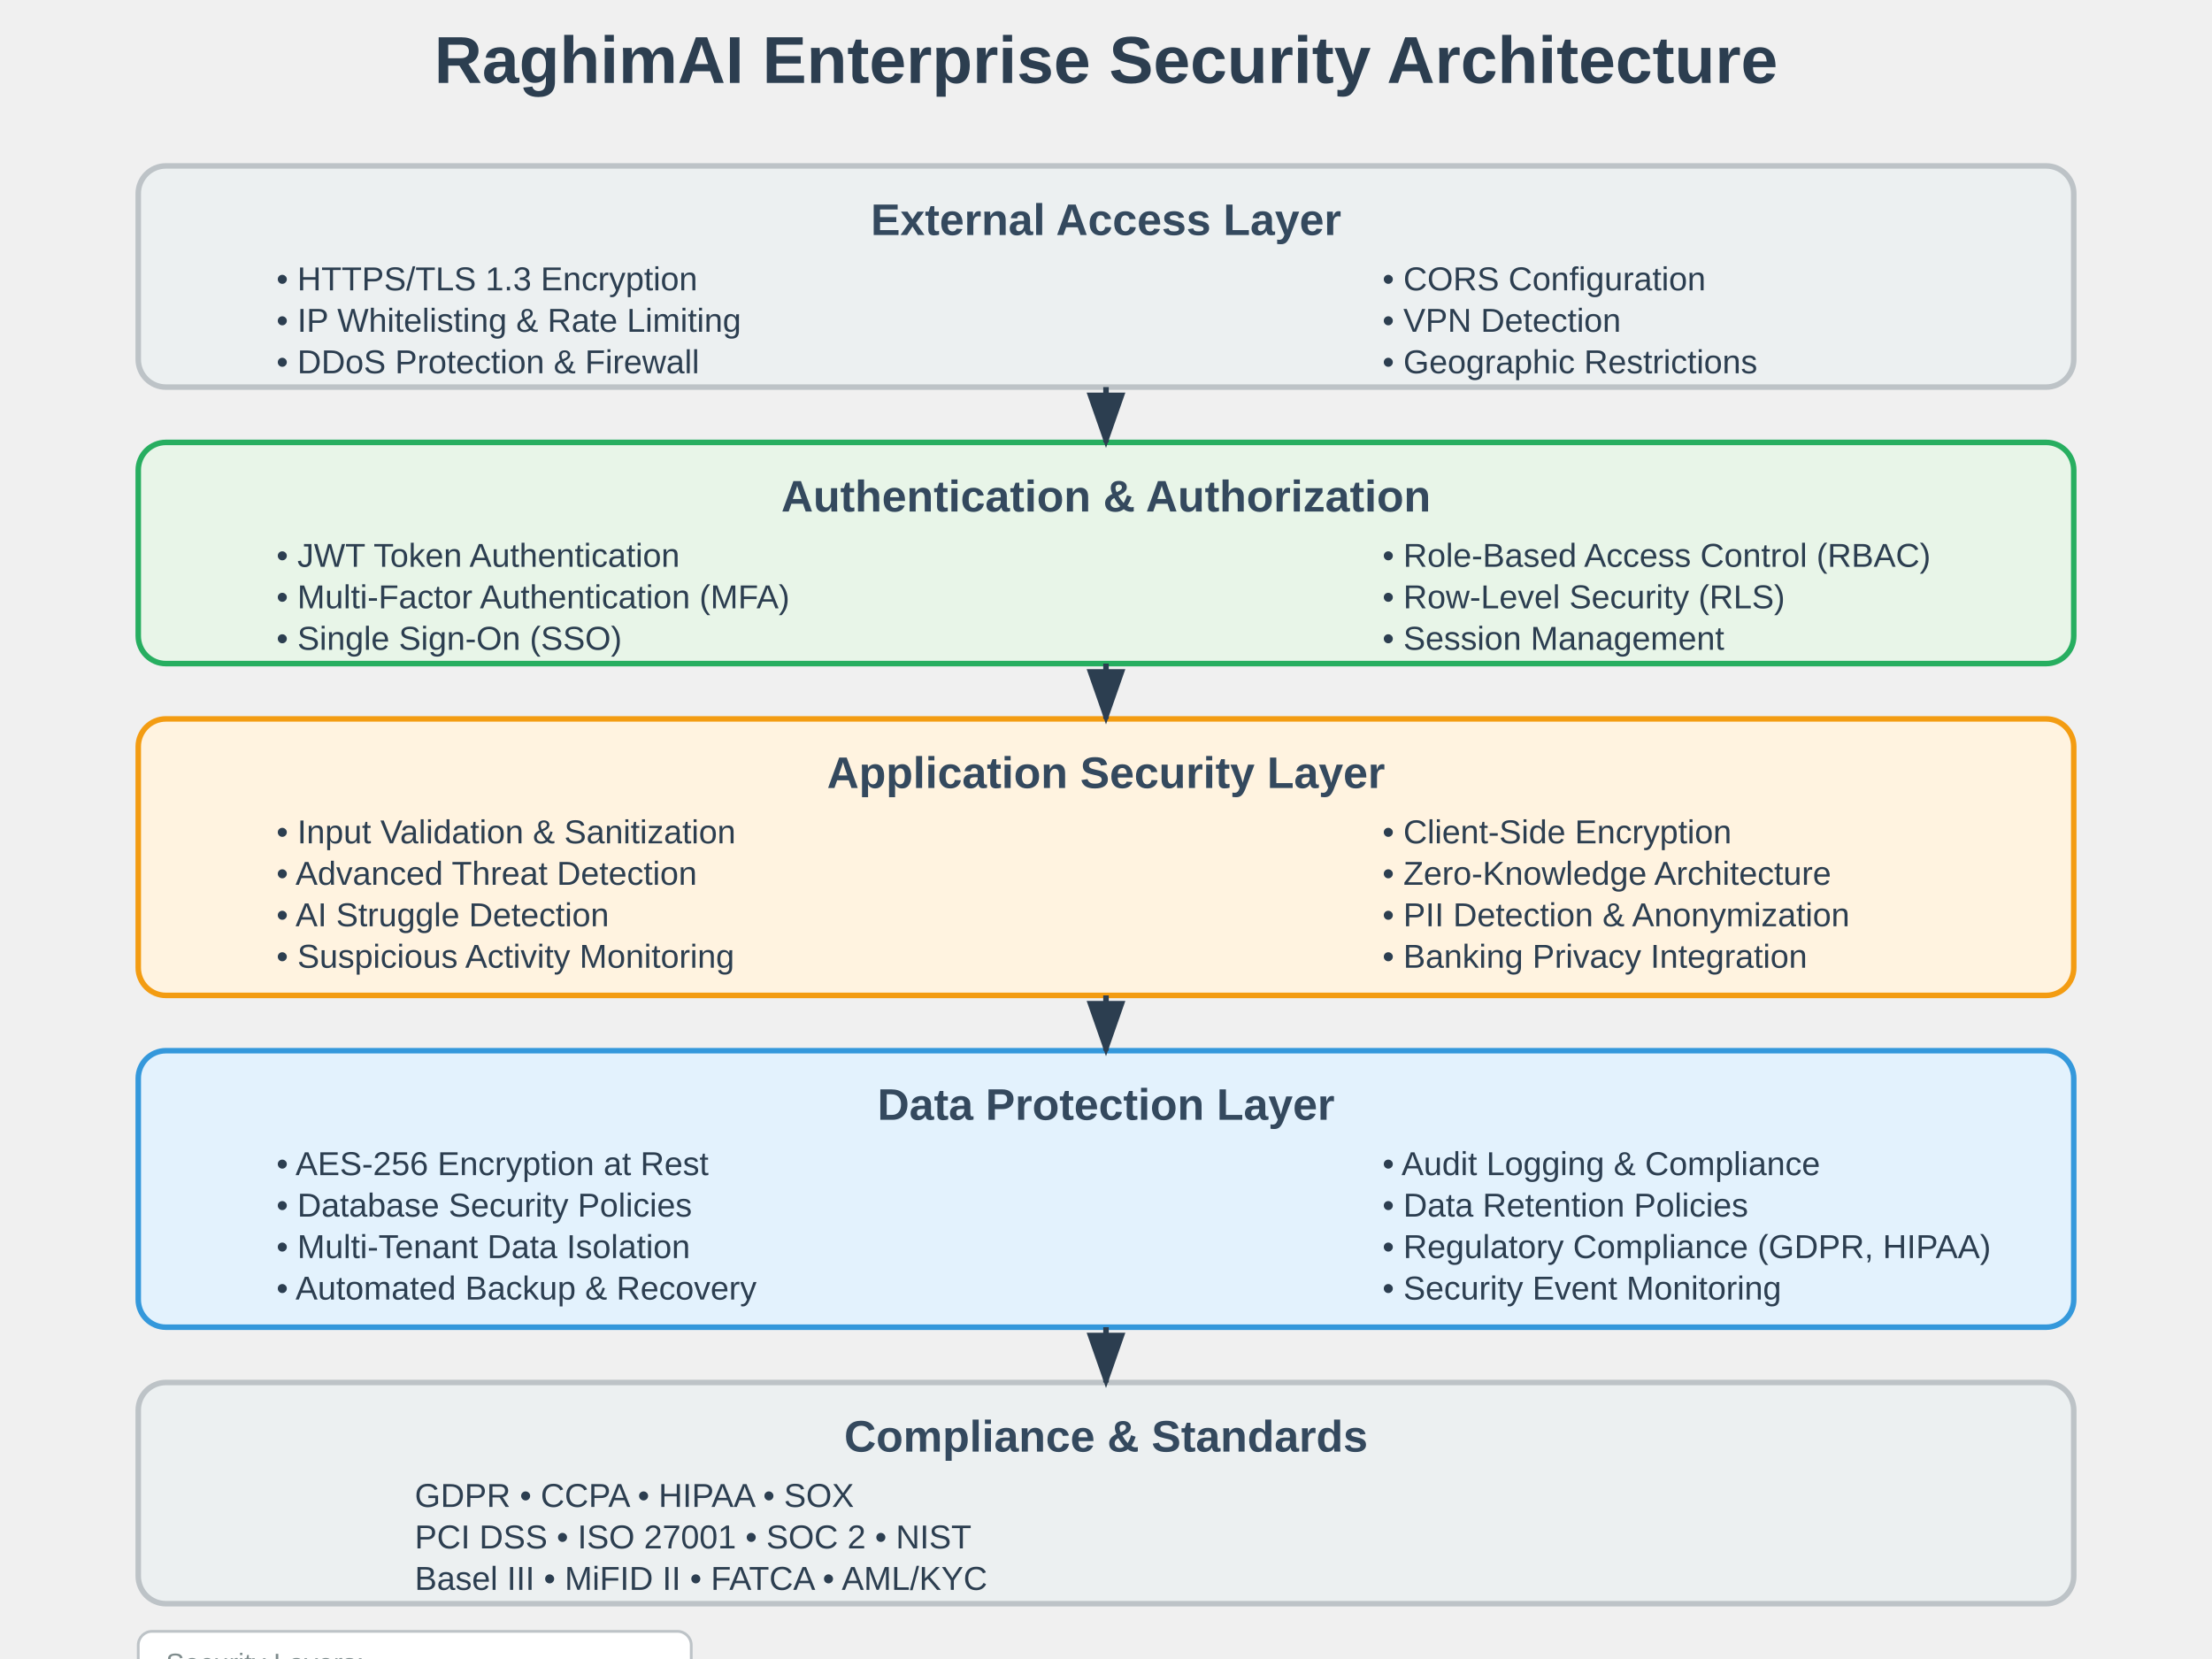
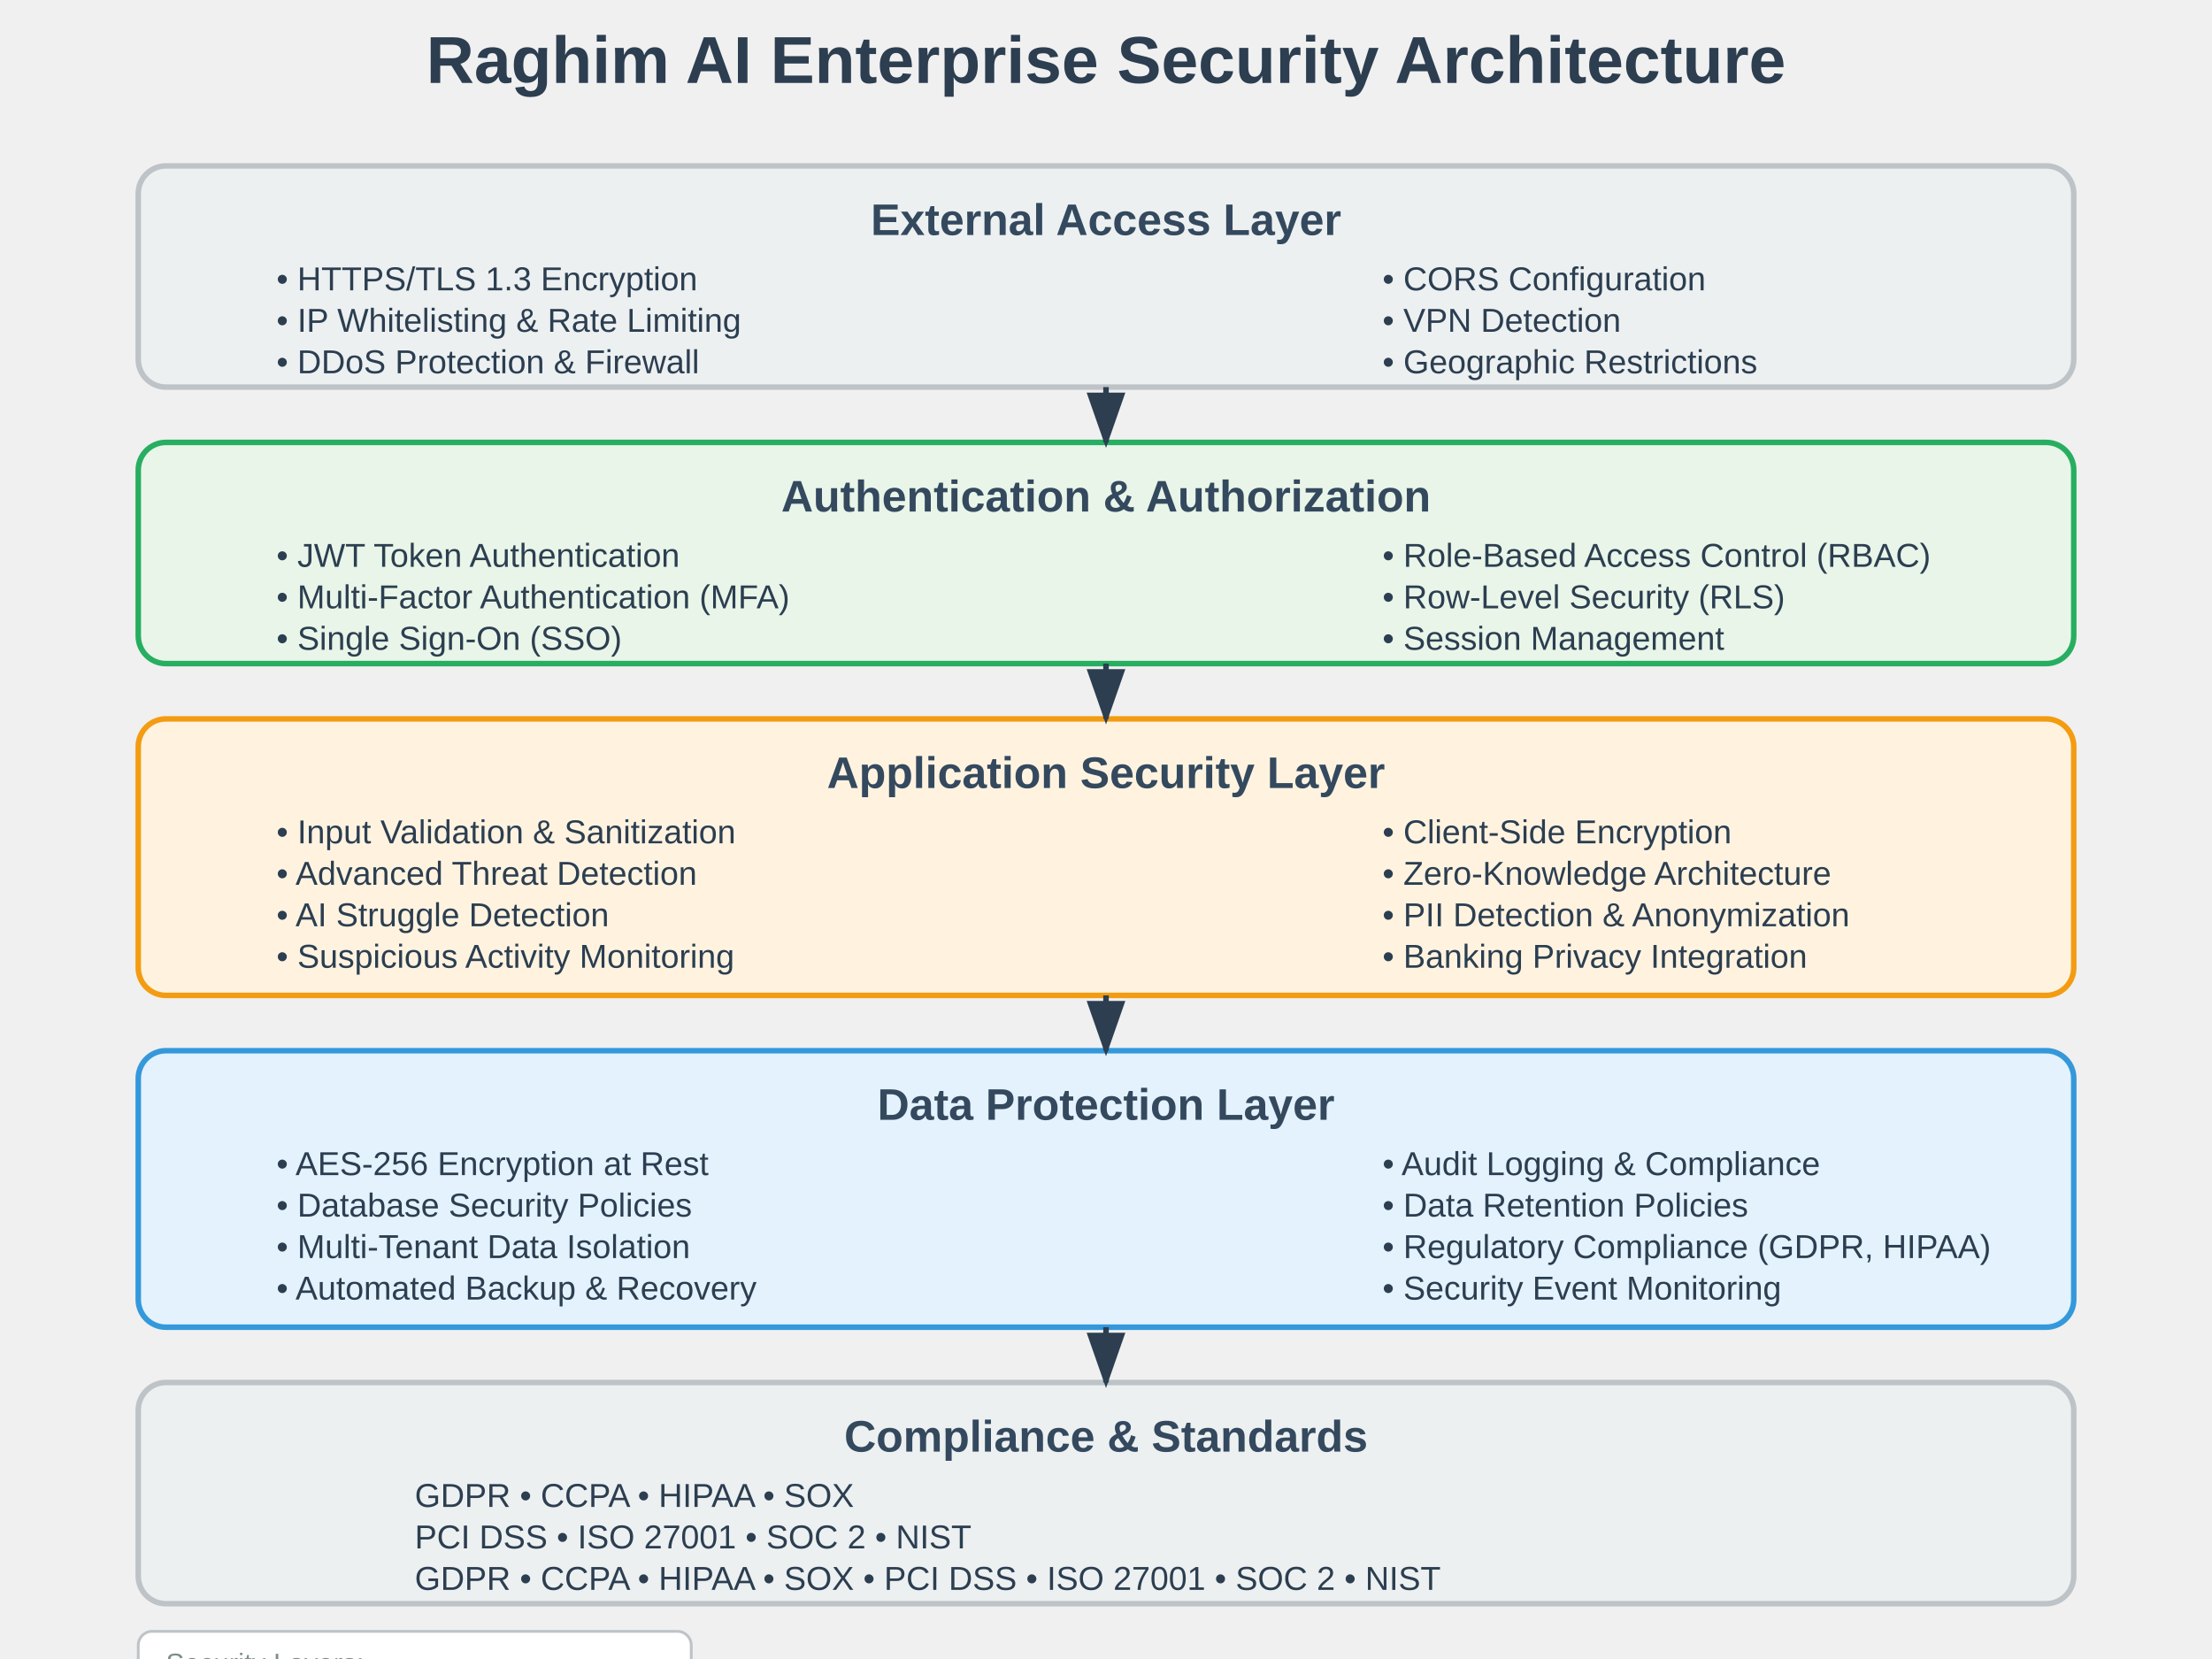
<svg xmlns="http://www.w3.org/2000/svg" width="800" height="600">
  <defs>
    <style>
      .title { font-family: Arial, sans-serif; font-size: 24px; font-weight: bold; fill: #2c3e50; }
      .subtitle { font-family: Arial, sans-serif; font-size: 16px; font-weight: bold; fill: #34495e; }
      .text { font-family: Arial, sans-serif; font-size: 12px; fill: #2c3e50; }
      .small-text { font-family: Arial, sans-serif; font-size: 10px; fill: #7f8c8d; }
      .layer-box { fill: #ecf0f1; stroke: #bdc3c7; stroke-width: 2; }
      .security-box { fill: #e8f5e8; stroke: #27ae60; stroke-width: 2; }
      .data-box { fill: #e3f2fd; stroke: #3498db; stroke-width: 2; }
      .app-box { fill: #fff3e0; stroke: #f39c12; stroke-width: 2; }
      .arrow { stroke: #2c3e50; stroke-width: 2; fill: none; marker-end: url(#arrowhead); }
    </style>
    <marker id="arrowhead" markerWidth="10" markerHeight="7" refX="9" refY="3.5" orient="auto">
      <polygon points="0 0, 10 3.5, 0 7" fill="#2c3e50" />
    </marker>
  </defs>
-   <text x="400" y="30" text-anchor="middle" class="title">RaghimAI Enterprise Security Architecture</text>
+   <text x="400" y="30" text-anchor="middle" class="title">Raghim AI Enterprise Security Architecture</text>
  <rect x="50" y="60" width="700" height="80" class="layer-box" rx="10" />
  <text x="400" y="85" text-anchor="middle" class="subtitle">External Access Layer</text>
  <text x="100" y="105" class="text">• HTTPS/TLS 1.3 Encryption</text>
  <text x="100" y="120" class="text">• IP Whitelisting &amp; Rate Limiting</text>
  <text x="100" y="135" class="text">• DDoS Protection &amp; Firewall</text>
  <text x="500" y="105" class="text">• CORS Configuration</text>
  <text x="500" y="120" class="text">• VPN Detection</text>
  <text x="500" y="135" class="text">• Geographic Restrictions</text>
  <rect x="50" y="160" width="700" height="80" class="security-box" rx="10" />
  <text x="400" y="185" text-anchor="middle" class="subtitle">Authentication &amp; Authorization</text>
  <text x="100" y="205" class="text">• JWT Token Authentication</text>
  <text x="100" y="220" class="text">• Multi-Factor Authentication (MFA)</text>
  <text x="100" y="235" class="text">• Single Sign-On (SSO)</text>
  <text x="500" y="205" class="text">• Role-Based Access Control (RBAC)</text>
  <text x="500" y="220" class="text">• Row-Level Security (RLS)</text>
  <text x="500" y="235" class="text">• Session Management</text>
  <rect x="50" y="260" width="700" height="100" class="app-box" rx="10" />
  <text x="400" y="285" text-anchor="middle" class="subtitle">Application Security Layer</text>
  <text x="100" y="305" class="text">• Input Validation &amp; Sanitization</text>
  <text x="100" y="320" class="text">• Advanced Threat Detection</text>
  <text x="100" y="335" class="text">• AI Struggle Detection</text>
  <text x="100" y="350" class="text">• Suspicious Activity Monitoring</text>
  <text x="500" y="305" class="text">• Client-Side Encryption</text>
  <text x="500" y="320" class="text">• Zero-Knowledge Architecture</text>
  <text x="500" y="335" class="text">• PII Detection &amp; Anonymization</text>
  <text x="500" y="350" class="text">• Banking Privacy Integration</text>
  <rect x="50" y="380" width="700" height="100" class="data-box" rx="10" />
  <text x="400" y="405" text-anchor="middle" class="subtitle">Data Protection Layer</text>
  <text x="100" y="425" class="text">• AES-256 Encryption at Rest</text>
  <text x="100" y="440" class="text">• Database Security Policies</text>
  <text x="100" y="455" class="text">• Multi-Tenant Data Isolation</text>
  <text x="100" y="470" class="text">• Automated Backup &amp; Recovery</text>
  <text x="500" y="425" class="text">• Audit Logging &amp; Compliance</text>
  <text x="500" y="440" class="text">• Data Retention Policies</text>
  <text x="500" y="455" class="text">• Regulatory Compliance (GDPR, HIPAA)</text>
  <text x="500" y="470" class="text">• Security Event Monitoring</text>
  <rect x="50" y="500" width="700" height="80" class="layer-box" rx="10" />
  <text x="400" y="525" text-anchor="middle" class="subtitle">Compliance &amp; Standards</text>
  <text x="150" y="545" class="text">GDPR • CCPA • HIPAA • SOX</text>
  <text x="150" y="560" class="text">PCI DSS • ISO 27001 • SOC 2 • NIST</text>
-   <text x="150" y="575" class="text">Basel III • MiFID II • FATCA • AML/KYC</text>
+   <text x="150" y="575" class="text">GDPR • CCPA • HIPAA • SOX • PCI DSS • ISO 27001 • SOC 2 • NIST</text>
  <line x1="400" y1="140" x2="400" y2="160" class="arrow" />
  <line x1="400" y1="240" x2="400" y2="260" class="arrow" />
  <line x1="400" y1="360" x2="400" y2="380" class="arrow" />
  <line x1="400" y1="480" x2="400" y2="500" class="arrow" />
  <rect x="50" y="590" width="200" height="80" fill="white" stroke="#bdc3c7" stroke-width="1" rx="5" />
  <text x="60" y="605" class="small-text">Security Layers:</text>
  <rect x="60" y="610" width="15" height="10" class="layer-box" />
  <text x="80" y="620" class="small-text">Access Control</text>
  <rect x="60" y="625" width="15" height="10" class="security-box" />
  <text x="80" y="635" class="small-text">Authentication</text>
  <rect x="60" y="640" width="15" height="10" class="app-box" />
  <text x="80" y="650" class="small-text">Application</text>
  <rect x="60" y="655" width="15" height="10" class="data-box" />
  <text x="80" y="665" class="small-text">Data Protection</text>
</svg>
